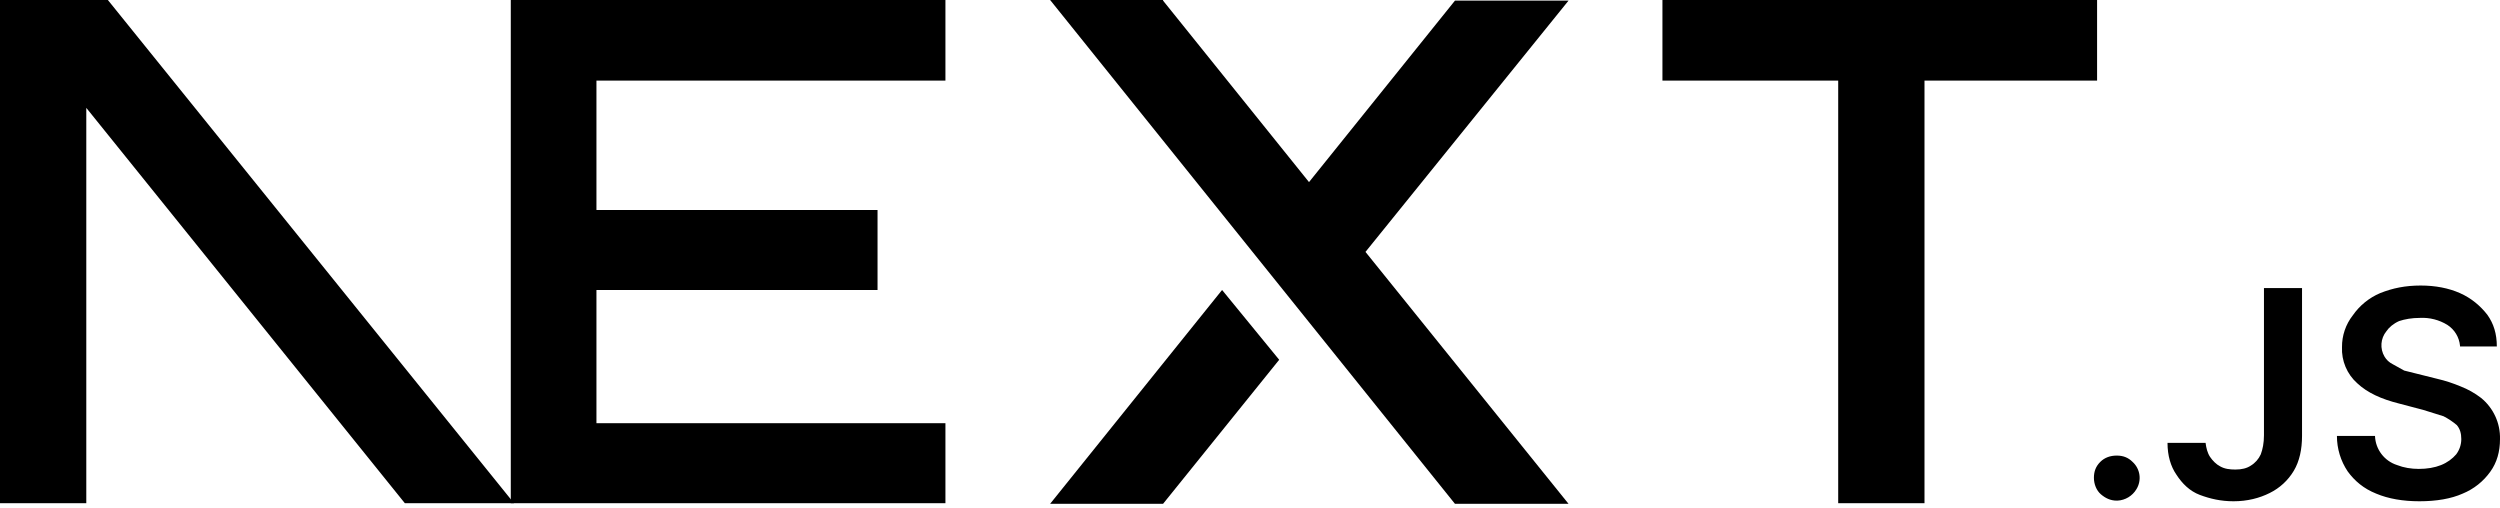
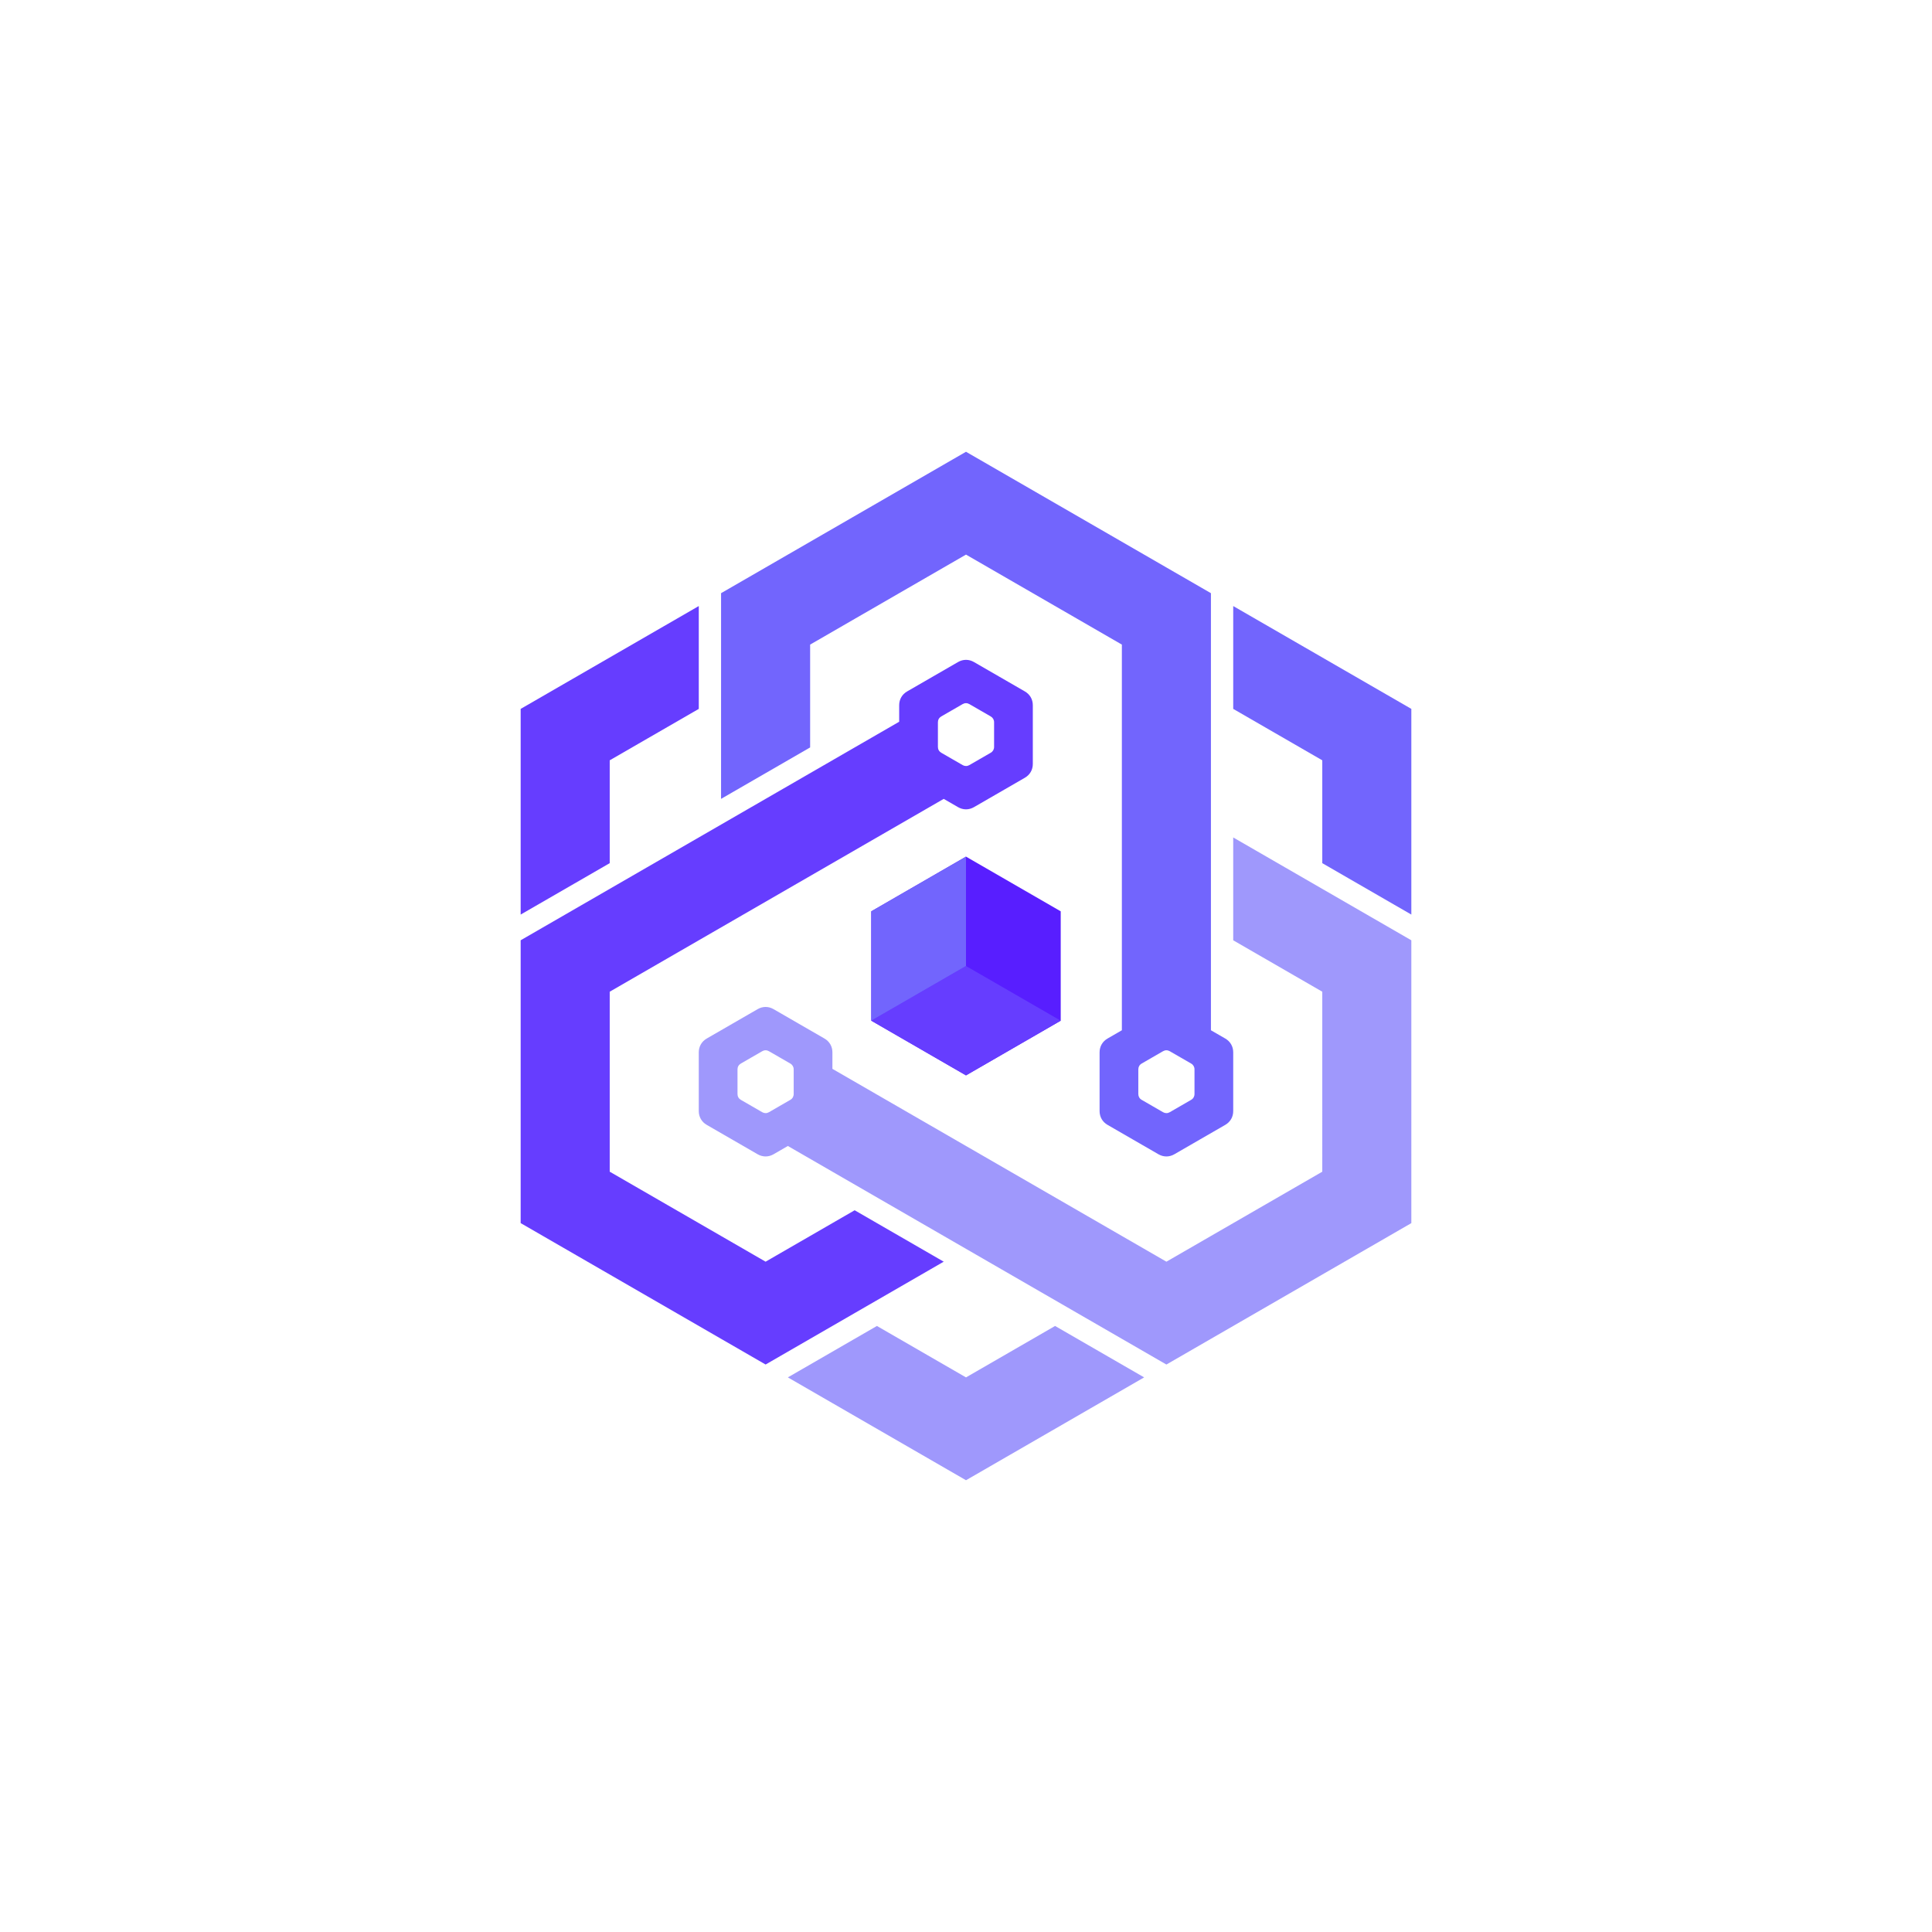
- <svg xmlns="http://www.w3.org/2000/svg" fill="none" viewBox="0 0 394 80">
-   <path fill="#000" d="M262 0h68.5v12.7h-27.2v66.6h-13.6V12.7H262V0ZM149 0v12.7H94v20.4h44.3v12.6H94v21h55v12.6H80.5V0h68.7zm34.3 0h-17.8l63.8 79.4h17.9l-32-39.7 32-39.6h-17.9l-23 28.6-23-28.6zm18.3 56.7-9-11-27.1 33.7h17.8l18.3-22.7z" />
-   <path fill="#000" d="M81 79.3 17 0H0v79.3h13.6V17l50.2 62.3H81Zm252.6-.4c-1 0-1.8-.4-2.5-1s-1.1-1.6-1.1-2.6.3-1.8 1-2.5 1.6-1 2.6-1 1.8.3 2.5 1a3.4 3.4 0 0 1 .6 4.3 3.7 3.7 0 0 1-3 1.8zm23.2-33.5h6v23.3c0 2.1-.4 4-1.3 5.5a9.1 9.1 0 0 1-3.8 3.5c-1.6.8-3.5 1.3-5.7 1.3-2 0-3.7-.4-5.3-1s-2.8-1.8-3.7-3.2c-.9-1.3-1.4-3-1.4-5h6c.1.8.3 1.6.7 2.2s1 1.2 1.6 1.5c.7.4 1.5.5 2.4.5 1 0 1.8-.2 2.4-.6a4 4 0 0 0 1.6-1.8c.3-.8.5-1.8.5-3V45.5zm30.9 9.1a4.4 4.4 0 0 0-2-3.3 7.5 7.5 0 0 0-4.3-1.1c-1.3 0-2.4.2-3.3.5-.9.4-1.6 1-2 1.6a3.5 3.5 0 0 0-.3 4c.3.5.7.9 1.3 1.2l1.8 1 2 .5 3.2.8c1.3.3 2.5.7 3.7 1.2a13 13 0 0 1 3.2 1.8 8.1 8.1 0 0 1 3 6.5c0 2-.5 3.7-1.5 5.1a10 10 0 0 1-4.4 3.5c-1.8.8-4.1 1.2-6.8 1.2-2.6 0-4.9-.4-6.8-1.2-2-.8-3.4-2-4.5-3.5a10 10 0 0 1-1.7-5.6h6a5 5 0 0 0 3.5 4.6c1 .4 2.2.6 3.4.6 1.3 0 2.5-.2 3.5-.6 1-.4 1.8-1 2.4-1.7a4 4 0 0 0 .8-2.4c0-.9-.2-1.6-.7-2.2a11 11 0 0 0-2.1-1.4l-3.2-1-3.8-1c-2.8-.7-5-1.7-6.6-3.2a7.2 7.2 0 0 1-2.4-5.7 8 8 0 0 1 1.7-5 10 10 0 0 1 4.3-3.5c2-.8 4-1.2 6.4-1.2 2.3 0 4.4.4 6.2 1.2 1.8.8 3.2 2 4.3 3.4 1 1.4 1.5 3 1.5 5h-5.8z" />
+ <svg xmlns="http://www.w3.org/2000/svg" width="3600" height="3600" viewBox="0 0 3600 3600">
+   <path fill-rule="evenodd" fill="rgb(44.701%, 39.598%, 99.219%)" fill-opacity="1" d="M 2090.449 1201.121 L 2090.449 1919.738 L 2063.738 1935.16 C 2054.32 1940.602 2048.922 1949.949 2048.922 1960.828 L 2048.922 2070.352 C 2048.922 2081.238 2054.32 2090.578 2063.738 2096.02 L 2111.172 2123.41 L 2158.602 2150.801 C 2168.031 2156.238 2178.82 2156.238 2188.238 2150.801 L 2235.672 2123.41 L 2283.102 2096.02 C 2292.531 2090.578 2297.922 2081.238 2297.922 2070.352 L 2297.922 1960.828 C 2297.922 1949.949 2292.531 1940.602 2283.102 1935.16 L 2256.398 1919.738 L 2256.398 1105.309 L 2173.422 1057.398 L 1800 841.801 L 1426.57 1057.41 L 1343.602 1105.309 L 1343.602 1296.93 L 1343.59 1488.57 L 1364.32 1476.602 L 1426.57 1440.66 L 1509.551 1392.738 L 1509.551 1201.121 L 1592.512 1153.219 L 1800 1033.422 L 2007.48 1153.211 Z M 2179.648 1958.762 L 2199.59 1970.27 L 2219.531 1981.781 C 2223.5 1984.07 2225.762 1987.988 2225.762 1992.57 L 2225.762 2038.609 C 2225.762 2043.191 2223.5 2047.121 2219.531 2049.398 L 2199.59 2060.922 L 2179.648 2072.43 C 2175.691 2074.719 2171.148 2074.719 2167.191 2072.43 L 2147.25 2060.922 L 2127.32 2049.398 C 2123.352 2047.121 2121.09 2043.191 2121.09 2038.609 L 2121.09 1992.57 C 2121.09 1987.988 2123.352 1984.07 2127.32 1981.781 L 2147.25 1970.27 L 2167.191 1958.762 C 2171.148 1956.469 2175.691 1956.469 2179.648 1958.762 " />
+   <path fill-rule="evenodd" fill="rgb(62.305%, 59.569%, 98.827%)" fill-opacity="1" d="M 2463.871 1943.699 L 2463.879 2183.289 L 2256.398 2303.078 L 2173.441 2350.969 L 1551.07 1991.648 L 1551.07 1960.828 C 1551.07 1949.949 1545.68 1940.602 1536.25 1935.16 L 1488.82 1907.77 L 1441.391 1880.391 C 1431.969 1874.949 1421.18 1874.949 1411.75 1880.391 L 1364.32 1907.77 L 1316.891 1935.16 C 1307.469 1940.602 1302.07 1949.949 1302.07 1960.828 L 1302.07 2070.352 C 1302.07 2081.238 1307.469 2090.578 1316.891 2096.02 L 1411.75 2150.801 C 1421.18 2156.238 1431.969 2156.238 1441.391 2150.801 L 1468.078 2135.379 L 2090.449 2494.699 L 2173.422 2542.609 L 2256.398 2494.699 L 2629.828 2279.109 L 2629.82 1847.898 L 2629.82 1752.102 L 2463.871 1656.281 L 2297.91 1560.461 L 2297.91 1584.398 L 2297.922 1656.27 L 2297.922 1752.102 L 2380.891 1800 L 2463.871 1847.91 Z M 1432.801 1958.762 L 1452.738 1970.27 L 1472.68 1981.781 C 1476.641 1984.07 1478.91 1987.988 1478.91 1992.57 L 1478.91 2038.609 C 1478.91 2043.191 1476.641 2047.121 1472.68 2049.398 L 1452.738 2060.922 L 1432.801 2072.43 C 1428.84 2074.719 1424.301 2074.719 1420.34 2072.43 L 1400.398 2060.922 L 1380.461 2049.398 C 1376.5 2047.121 1374.23 2043.191 1374.23 2038.609 L 1374.23 1992.57 C 1374.23 1987.988 1376.5 1984.07 1380.461 1981.781 L 1400.398 1970.27 L 1420.34 1958.762 C 1424.301 1956.469 1428.84 1956.469 1432.801 1958.762 " />
+   <path fill-rule="evenodd" fill="rgb(39.989%, 23.926%, 100%)" fill-opacity="1" d="M 1136.129 1847.898 L 1758.48 1488.59 L 1785.18 1504.012 C 1794.609 1509.449 1805.391 1509.449 1814.82 1504.012 L 1909.68 1449.23 C 1919.102 1443.789 1924.5 1434.449 1924.5 1423.57 L 1924.5 1314.039 C 1924.5 1303.16 1919.102 1293.82 1909.68 1288.371 L 1862.25 1260.988 L 1814.82 1233.602 C 1805.391 1228.16 1794.609 1228.16 1785.18 1233.602 L 1737.75 1260.988 L 1690.32 1288.371 C 1680.898 1293.82 1675.5 1303.16 1675.5 1314.039 L 1675.5 1344.859 L 1053.148 1704.172 L 970.176 1752.07 L 970.176 1847.891 L 970.172 2279.078 L 1343.602 2494.68 L 1426.578 2542.578 L 1592.531 2446.77 L 1758.488 2350.961 L 1737.762 2338.988 L 1675.512 2303.051 L 1592.531 2255.141 L 1509.559 2303.051 L 1426.578 2350.961 L 1343.621 2303.059 L 1136.121 2183.27 L 1136.129 1943.691 Z M 1747.66 1368.801 L 1747.66 1345.789 C 1747.66 1341.199 1749.93 1337.281 1753.891 1334.988 L 1773.828 1323.48 L 1793.77 1311.969 C 1797.73 1309.68 1802.27 1309.68 1806.23 1311.969 L 1826.172 1323.48 L 1846.109 1334.988 C 1850.07 1337.281 1852.34 1341.199 1852.34 1345.789 L 1852.34 1391.82 C 1852.34 1396.398 1850.07 1400.328 1846.109 1402.621 L 1826.172 1414.129 L 1806.23 1425.641 C 1802.27 1427.93 1797.73 1427.93 1793.77 1425.641 L 1773.828 1414.129 L 1753.891 1402.621 C 1749.93 1400.328 1747.66 1396.398 1747.66 1391.82 L 1747.66 1368.801 " />
+   <path fill-rule="evenodd" fill="rgb(44.701%, 39.598%, 99.219%)" fill-opacity="1" d="M 2297.922 1129.281 L 2297.922 1320.91 L 2463.871 1416.719 L 2463.871 1608.371 L 2629.82 1704.18 L 2629.82 1320.91 L 2297.922 1129.281 " />
+   <path fill-rule="evenodd" fill="rgb(62.305%, 59.569%, 98.827%)" fill-opacity="1" d="M 1965.988 2470.75 L 1800 2566.578 L 1634.012 2470.738 L 1468.07 2566.559 L 1800 2758.203 L 1882.98 2710.297 L 2131.93 2566.559 L 1965.988 2470.75 " />
+   <path fill-rule="evenodd" fill="rgb(39.989%, 23.926%, 100%)" fill-opacity="1" d="M 1302.078 1320.91 L 1302.078 1129.281 L 970.172 1320.922 L 970.172 1704.18 L 1136.121 1608.371 L 1136.121 1416.73 L 1302.078 1320.91 " />
+   <path fill-rule="evenodd" fill="rgb(34.521%, 11.768%, 100%)" fill-opacity="1" d="M 1799.988 1596.199 L 1976.488 1698.109 L 1976.488 1901.891 L 1800 2003.801 L 1623.5 1901.891 L 1623.5 1698.109 L 1799.988 1596.199 " />
+   <path fill-rule="evenodd" fill="rgb(39.989%, 23.926%, 100%)" fill-opacity="1" d="M 1799.988 1800 L 1623.5 1901.891 L 1800 2003.801 L 1976.488 1901.891 L 1799.988 1800 " />
+   <path fill-rule="evenodd" fill="rgb(44.701%, 39.598%, 99.219%)" fill-opacity="1" d="M 1623.5 1698.109 L 1623.5 1901.898 L 1799.988 1800 L 1799.988 1596.199 L 1623.5 1698.109 " />
</svg>
